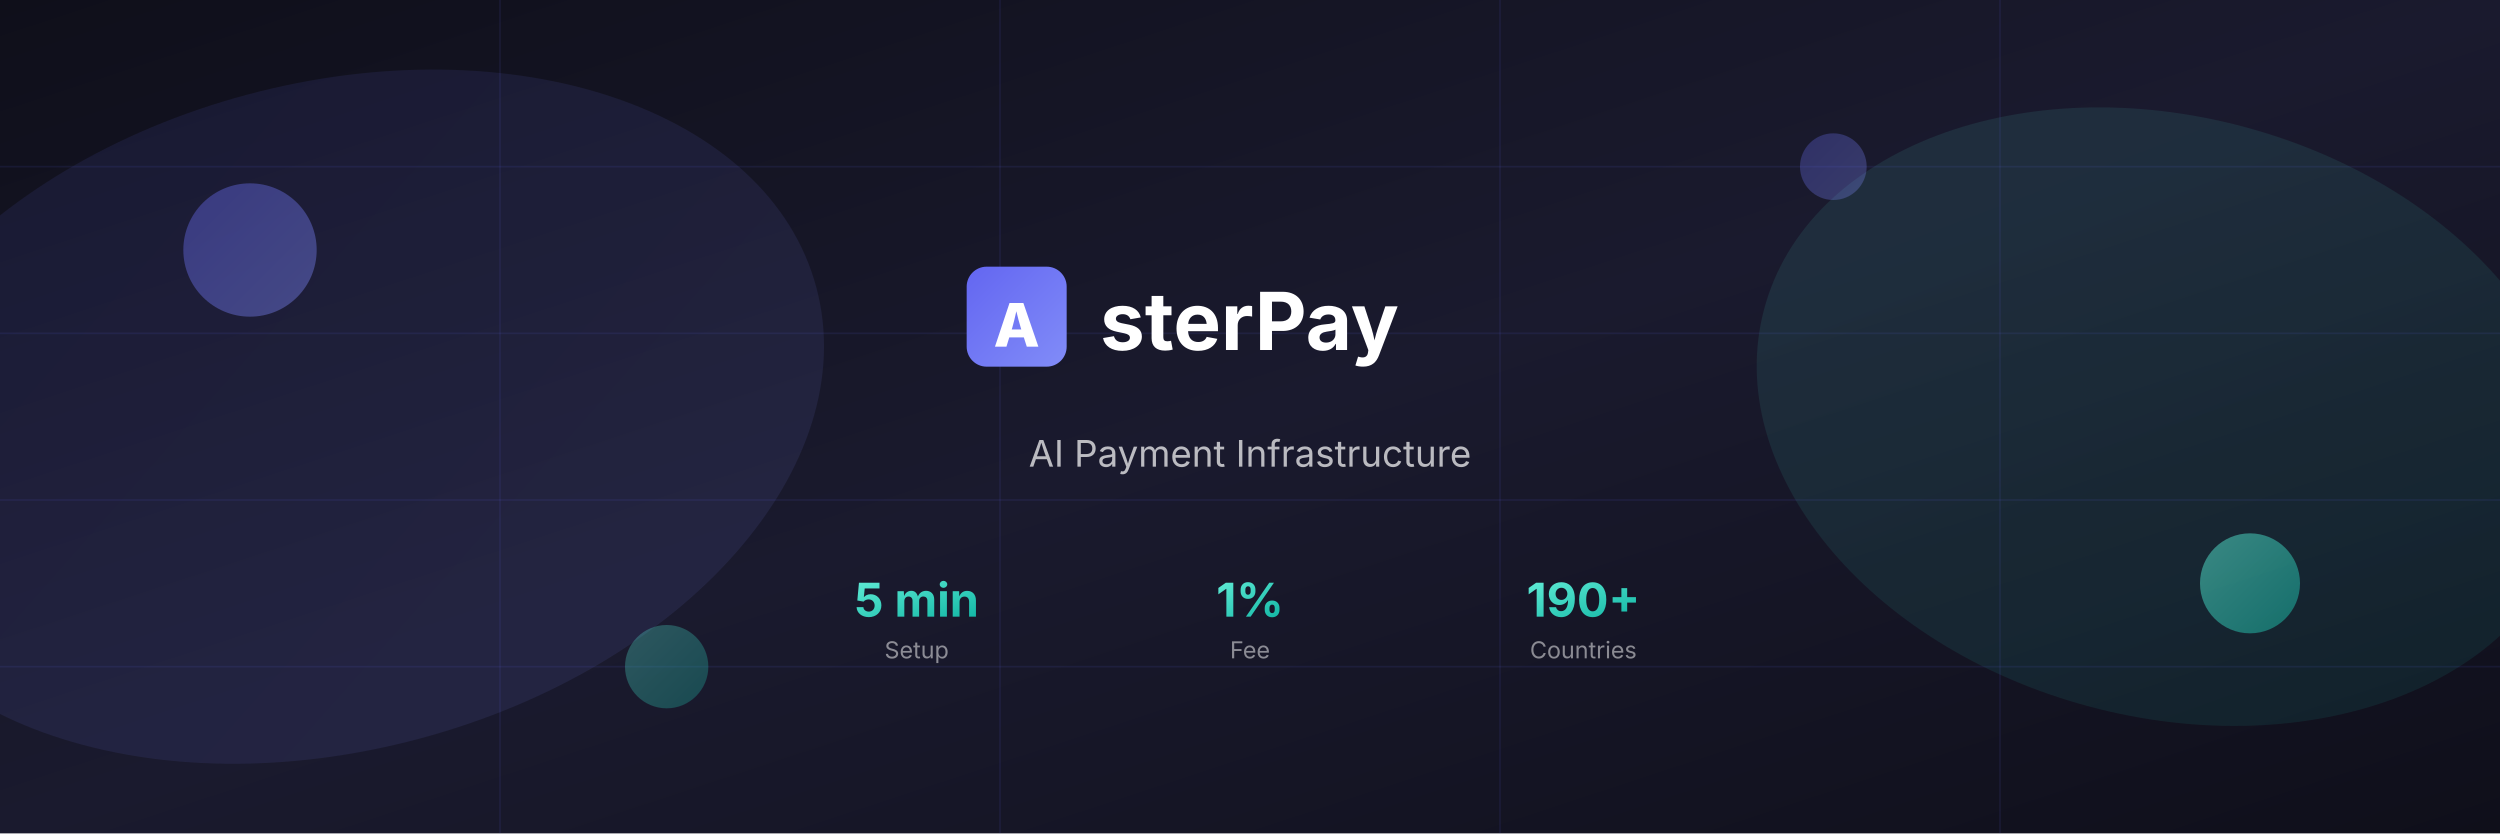
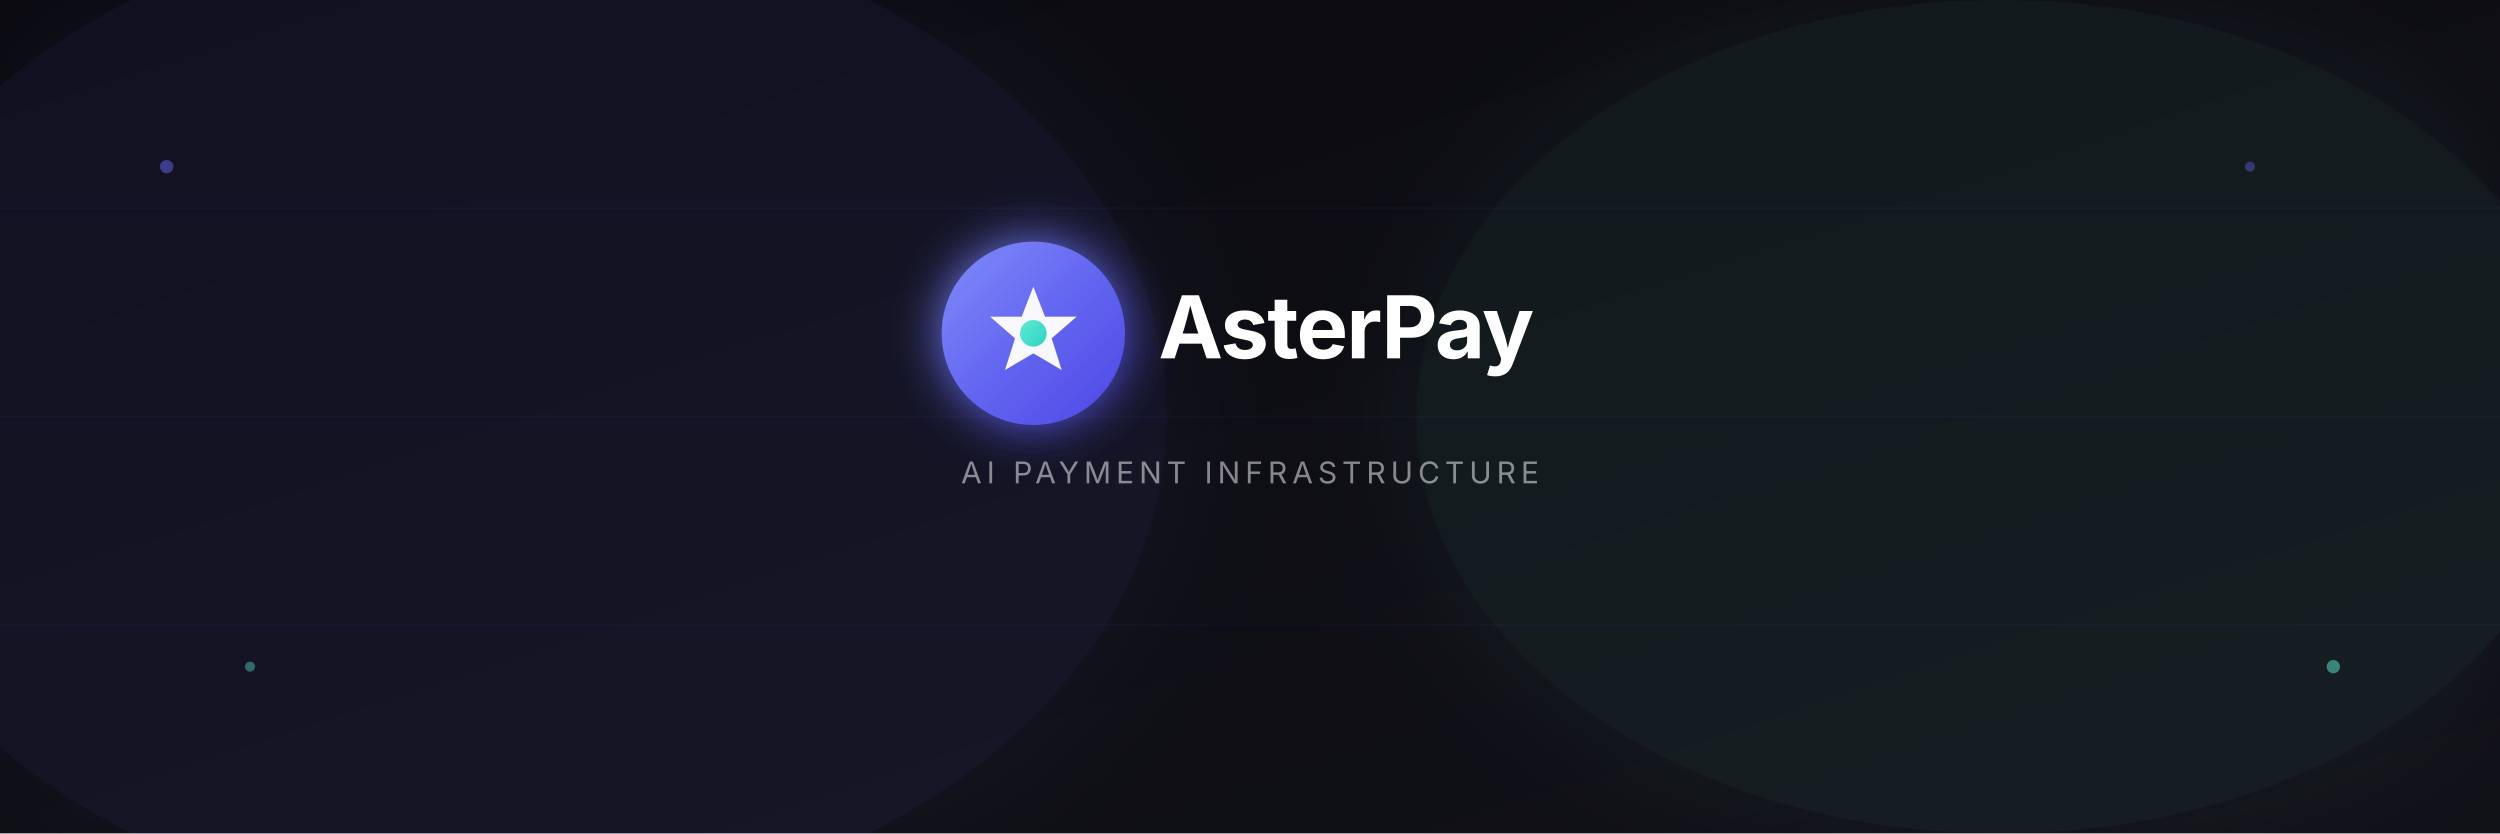
<svg xmlns="http://www.w3.org/2000/svg" viewBox="0 0 1500 500" width="1500" height="500">
  <defs>
-     <linearGradient id="bannerBg" x1="0%" y1="0%" x2="100%" y2="100%">
-       <stop offset="0%" style="stop-color:#0f0f1a" />
-       <stop offset="50%" style="stop-color:#1a1a2e" />
-       <stop offset="100%" style="stop-color:#0f0f1a" />
+     <linearGradient id="bgGrad" x1="0%" y1="0%" x2="100%" y2="100%">
+       <stop offset="0%" style="stop-color:#0a0a0f" />
+       <stop offset="100%" style="stop-color:#111118" />
    </linearGradient>
-     <linearGradient id="accentGrad1" x1="0%" y1="0%" x2="100%" y2="100%">
-       <stop offset="0%" style="stop-color:#6366f1" />
-       <stop offset="100%" style="stop-color:#818cf8" />
+     <linearGradient id="purpleGrad" x1="0%" y1="0%" x2="100%" y2="100%">
+       <stop offset="0%" style="stop-color:#818cf8" />
+       <stop offset="50%" style="stop-color:#6366f1" />
+       <stop offset="100%" style="stop-color:#4f46e5" />
    </linearGradient>
-     <linearGradient id="accentGrad2" x1="0%" y1="0%" x2="100%" y2="100%">
+     <linearGradient id="tealGrad" x1="0%" y1="0%" x2="100%" y2="100%">
      <stop offset="0%" style="stop-color:#5eead4" />
-       <stop offset="100%" style="stop-color:#14b8a6" />
+       <stop offset="100%" style="stop-color:#2dd4bf" />
    </linearGradient>
-     <linearGradient id="textGrad" x1="0%" y1="0%" x2="100%" y2="0%">
-       <stop offset="0%" style="stop-color:#6366f1" />
-       <stop offset="50%" style="stop-color:#818cf8" />
-       <stop offset="100%" style="stop-color:#5eead4" />
-     </linearGradient>
+     <filter id="glow" x="-50%" y="-50%" width="200%" height="200%">
+       <feGaussianBlur stdDeviation="15" result="coloredBlur" />
+       <feMerge>
+         <feMergeNode in="coloredBlur" />
+         <feMergeNode in="SourceGraphic" />
+       </feMerge>
+     </filter>
+     <filter id="softGlow" x="-50%" y="-50%" width="200%" height="200%">
+       <feGaussianBlur stdDeviation="40" result="coloredBlur" />
+       <feMerge>
+         <feMergeNode in="coloredBlur" />
+         <feMergeNode in="SourceGraphic" />
+       </feMerge>
+     </filter>
  </defs>
-   <rect width="1500" height="500" fill="url(#bannerBg)" />
-   <ellipse cx="200" cy="250" rx="300" ry="200" fill="url(#accentGrad1)" opacity="0.1" transform="rotate(-15, 200, 250)" />
-   <ellipse cx="1300" cy="250" rx="250" ry="180" fill="url(#accentGrad2)" opacity="0.1" transform="rotate(15, 1300, 250)" />
-   <g stroke="rgba(99, 102, 241, 0.1)" stroke-width="1">
-     <line x1="0" y1="100" x2="1500" y2="100" />
-     <line x1="0" y1="200" x2="1500" y2="200" />
-     <line x1="0" y1="300" x2="1500" y2="300" />
-     <line x1="0" y1="400" x2="1500" y2="400" />
-     <line x1="300" y1="0" x2="300" y2="500" />
-     <line x1="600" y1="0" x2="600" y2="500" />
-     <line x1="900" y1="0" x2="900" y2="500" />
-     <line x1="1200" y1="0" x2="1200" y2="500" />
+   <rect width="1500" height="500" fill="url(#bgGrad)" />
+   <ellipse cx="300" cy="250" rx="400" ry="300" fill="#6366f1" opacity="0.08" filter="url(#softGlow)" />
+   <ellipse cx="1200" cy="250" rx="350" ry="250" fill="#5eead4" opacity="0.06" filter="url(#softGlow)" />
+   <g stroke="rgba(99, 102, 241, 0.06)" stroke-width="1">
+     <line x1="0" y1="125" x2="1500" y2="125" />
+     <line x1="0" y1="250" x2="1500" y2="250" />
+     <line x1="0" y1="375" x2="1500" y2="375" />
  </g>
-   <circle cx="150" cy="150" r="40" fill="url(#accentGrad1)" opacity="0.4" />
-   <circle cx="1350" cy="350" r="30" fill="url(#accentGrad2)" opacity="0.5" />
-   <circle cx="1100" cy="100" r="20" fill="url(#accentGrad1)" opacity="0.3" />
-   <circle cx="400" cy="400" r="25" fill="url(#accentGrad2)" opacity="0.3" />
-   <rect x="580" y="160" width="60" height="60" rx="12" fill="url(#accentGrad1)" />
-   <text x="610" y="208" font-family="Inter, -apple-system, sans-serif" font-size="36" font-weight="800" fill="white" text-anchor="middle">A</text>
-   <text x="660" y="210" font-family="Inter, -apple-system, sans-serif" font-size="48" font-weight="700" fill="white">sterPay</text>
-   <text x="750" y="280" font-family="Inter, -apple-system, sans-serif" font-size="22" fill="rgba(255,255,255,0.7)" text-anchor="middle">AI Payment Infrastructure</text>
-   <g font-family="Inter, -apple-system, sans-serif" text-anchor="middle">
-     <text x="550" y="370" font-size="28" font-weight="700" fill="url(#accentGrad2)">5 min</text>
-     <text x="550" y="395" font-size="14" fill="rgba(255,255,255,0.5)">Setup</text>
-     <text x="750" y="370" font-size="28" font-weight="700" fill="url(#accentGrad2)">1%</text>
-     <text x="750" y="395" font-size="14" fill="rgba(255,255,255,0.5)">Fee</text>
-     <text x="950" y="370" font-size="28" font-weight="700" fill="url(#accentGrad2)">190+</text>
-     <text x="950" y="395" font-size="14" fill="rgba(255,255,255,0.5)">Countries</text>
+   <g transform="translate(620, 200)" filter="url(#glow)">
+     <circle cx="0" cy="0" r="55" fill="url(#purpleGrad)" />
+     <polygon points="0,-28 7,-10 26,-10 11,3 17,22 0,12 -17,22 -11,3 -26,-10 -7,-10" fill="white" opacity="0.95" />
+     <circle cx="0" cy="0" r="8" fill="url(#tealGrad)" />
  </g>
+   <text x="695" y="215" font-family="Inter, -apple-system, BlinkMacSystemFont, sans-serif" font-size="52" font-weight="700" fill="white" letter-spacing="-1">AsterPay</text>
+   <text x="750" y="290" font-family="Inter, -apple-system, sans-serif" font-size="18" fill="rgba(255,255,255,0.5)" text-anchor="middle" letter-spacing="3">AI PAYMENT INFRASTRUCTURE</text>
+   <circle cx="100" cy="100" r="4" fill="#6366f1" opacity="0.5" />
+   <circle cx="1400" cy="400" r="4" fill="#5eead4" opacity="0.5" />
+   <circle cx="1350" cy="100" r="3" fill="#6366f1" opacity="0.4" />
+   <circle cx="150" cy="400" r="3" fill="#5eead4" opacity="0.4" />
</svg>
